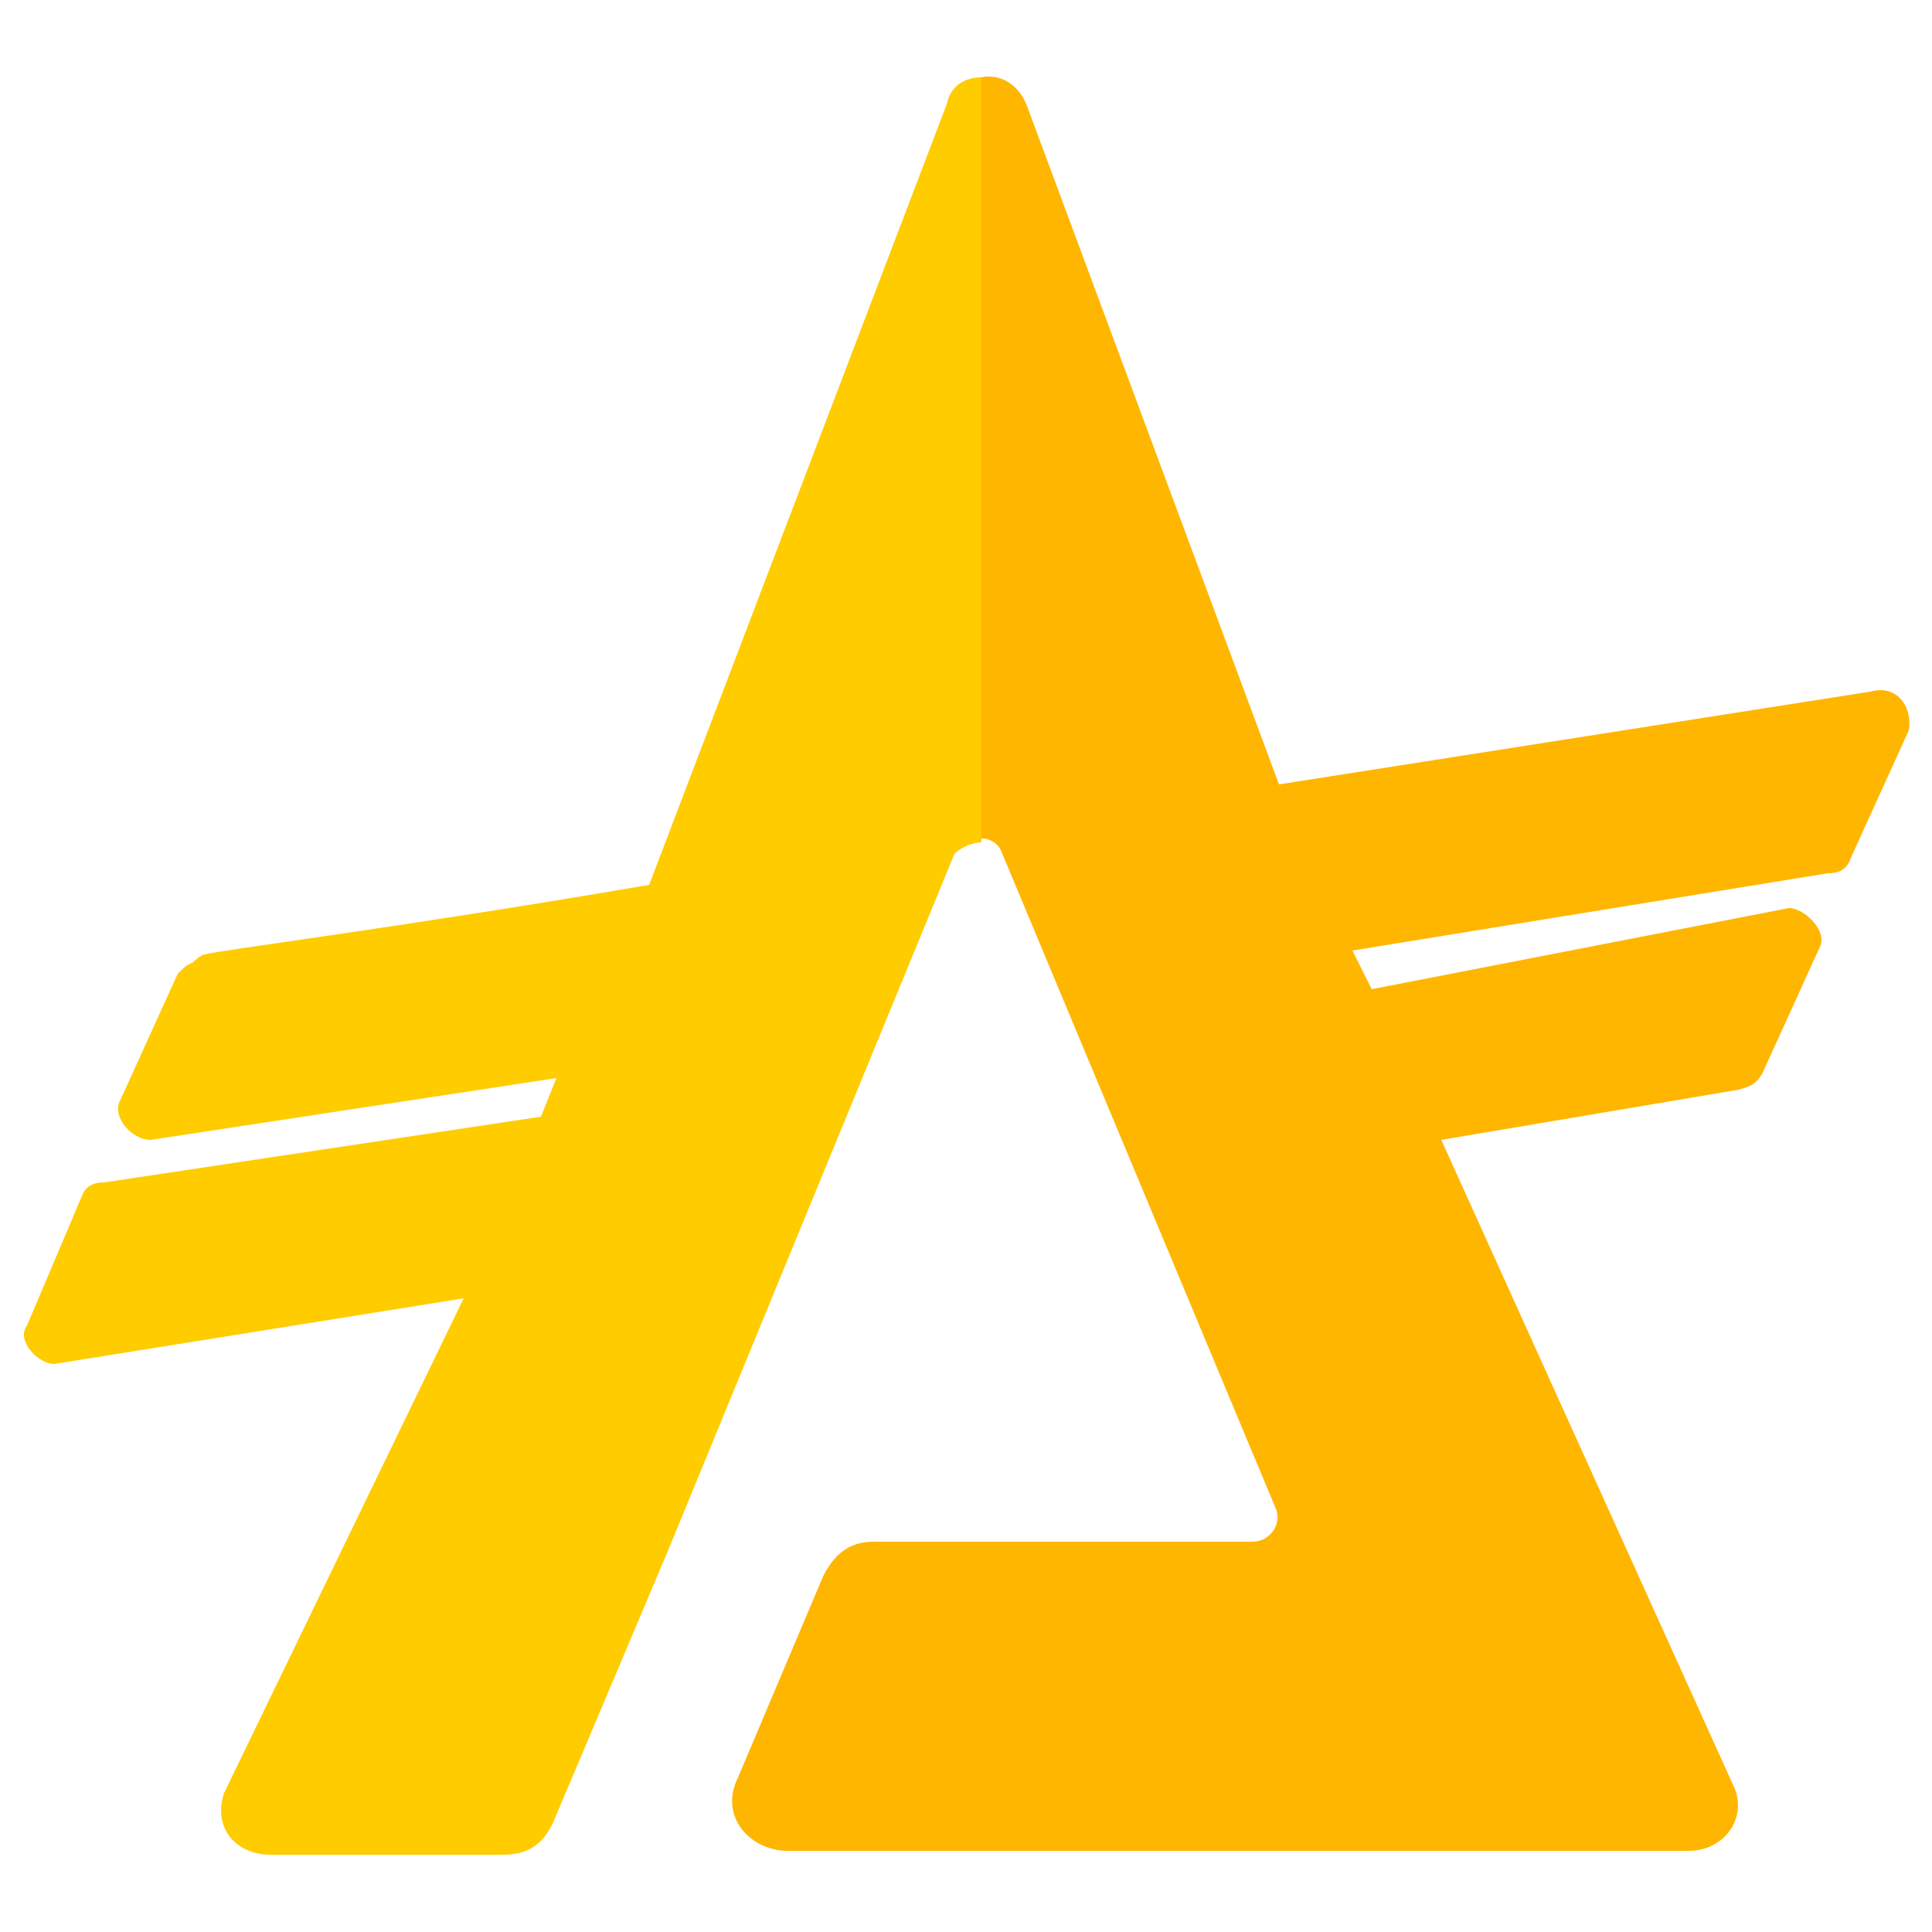
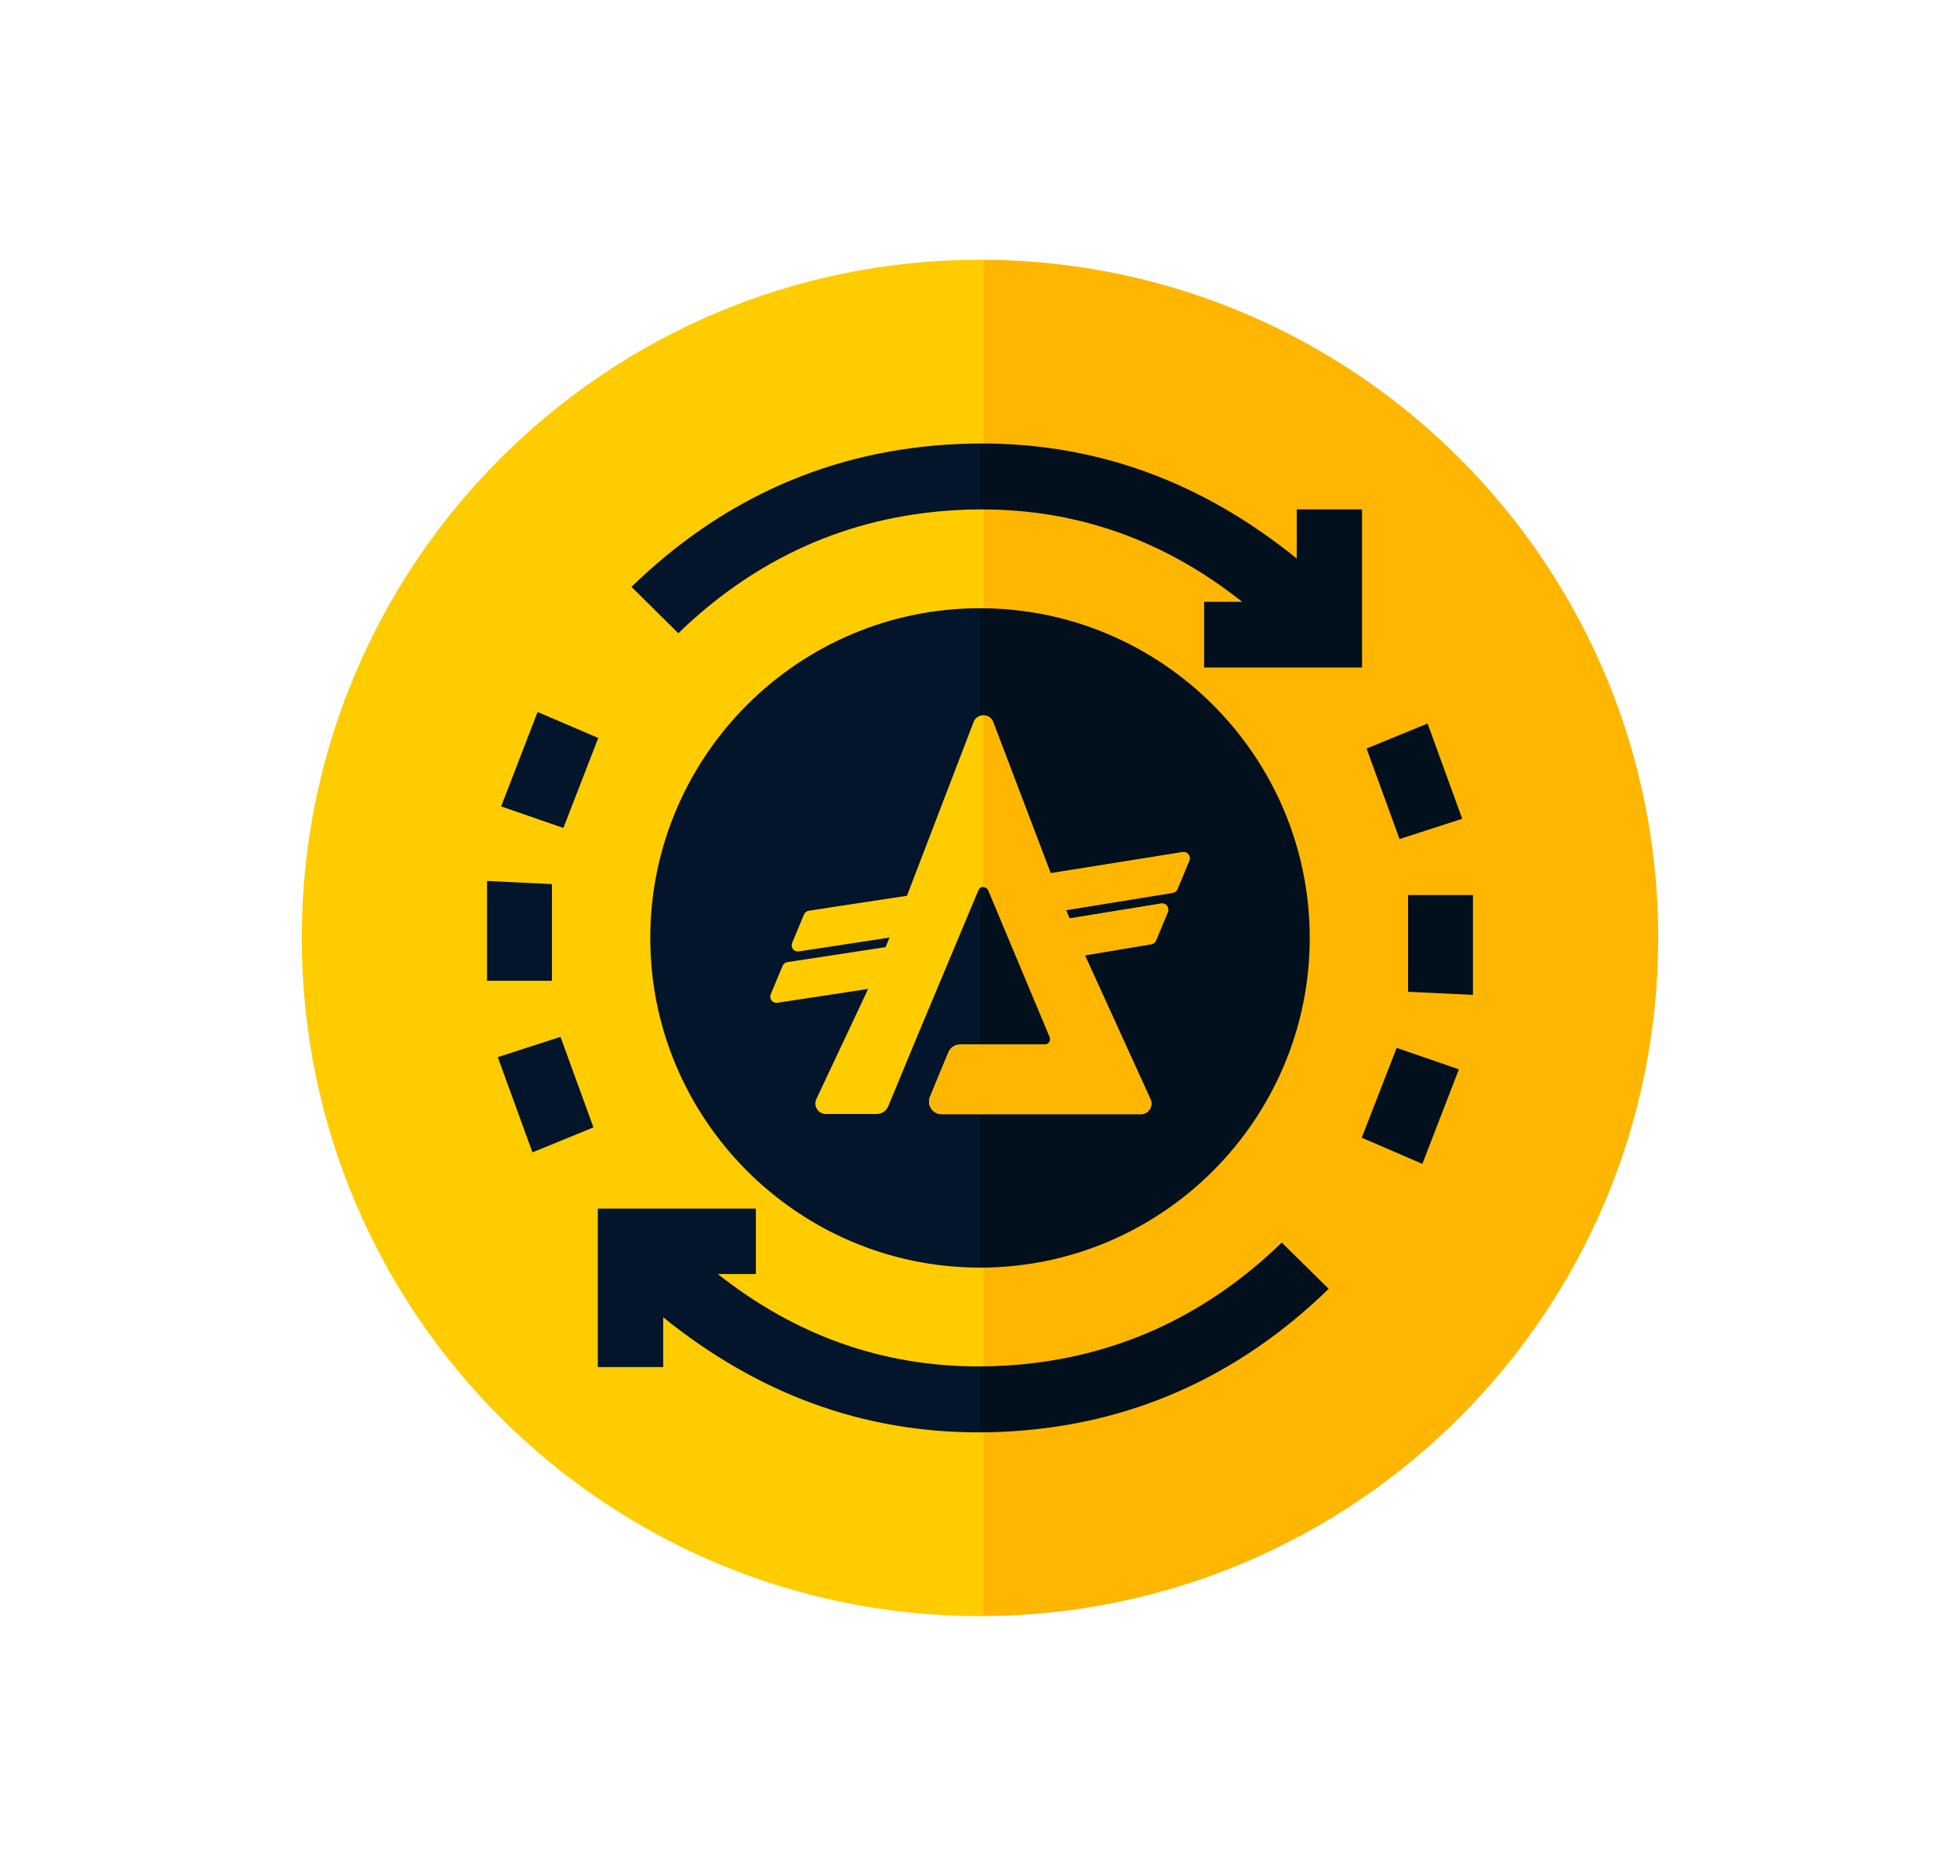
- <svg xmlns="http://www.w3.org/2000/svg" version="1.1" id="svg3367" x="0px" y="0px" viewBox="0 0 50 50" style="enable-background:new 0 0 50 50;" xml:space="preserve">
+ <svg xmlns="http://www.w3.org/2000/svg" version="1.1" id="Layer_1" x="0px" y="0px" viewBox="0 0 246.24 235.68" style="enable-background:new 0 0 246.24 235.68;" xml:space="preserve">
  <style type="text/css">
	.st0{fill:#FFCC00;}
	.st1{fill:#FFB600;}
+ 	.st2{fill:#03152B;}
+ 	.st3{fill:#02101E;}
</style>
  <g>
-     <path class="st0" d="M25.4,2v19.8c-0.2,0-0.5,0.1-0.7,0.3l-7.4,18l-3,7.1C14,47.8,13.6,48,13,48H7c-0.9,0-1.5-0.7-1.2-1.6L12,33.6   L1.4,35.3c-0.4,0-1-0.6-0.7-1L2.1,31c0.1-0.3,0.3-0.4,0.6-0.4L14,28.9l0.4-1L3.9,29.5c-0.5,0-1-0.6-0.8-1l1.5-3.3   C4.8,25,4.8,25,5,24.9c0,0,0.2-0.2,0.3-0.2c0.3-0.1,5.1-0.7,11.5-1.8l7.7-20.2C24.6,2.2,25,2,25.4,2z" />
-     <path class="st1" d="M49.4,18.9l-1.5,3.3c-0.1,0.3-0.3,0.4-0.6,0.4L35,24.6l0.5,1l10.8-2.1c0.4,0,1,0.6,0.8,1l-1.5,3.3   c-0.2,0.3-0.3,0.3-0.6,0.4l-7.7,1.3l7.6,16.8c0.3,0.8-0.3,1.6-1.2,1.6H20.4c-1,0-1.8-0.9-1.3-1.9l2.2-5.2c0.3-0.6,0.7-0.9,1.3-0.9   h9.8c0.5,0,0.8-0.5,0.6-0.9L25.9,22c-0.1-0.2-0.3-0.3-0.5-0.3V2c0.5-0.1,1,0.2,1.2,0.8l6.5,17.5l15.3-2.4   C49.1,17.7,49.5,18.3,49.4,18.9z" />
+     <path class="st0" d="M123.527,32.636v170.409c-0.135,0.004-0.273,0.004-0.408,0.004   c-47.058,0-85.206-38.148-85.206-85.206s38.148-85.21,85.206-85.21   C123.253,32.632,123.392,32.632,123.527,32.636z" />
+     <path class="st1" d="M208.328,117.842c0,46.923-37.93,84.985-84.802,85.203V32.636   C170.398,32.853,208.328,70.919,208.328,117.842z" />
+     <g>
+       <g>
+         <path class="st2" d="M123.118,55.719v8.284c-1.076,0.003-2.158,0.038-3.251,0.104     c-13.497,0.809-25.049,6.157-34.648,15.451c-1.968-1.947-3.881-3.839-5.887-5.825     c11.383-11.055,25.035-17.229,40.981-17.945C121.254,55.747,122.191,55.723,123.118,55.719z" />
+         <path class="st2" d="M123.118,171.675v8.288c-14.763,0.045-27.969-4.898-39.798-14.462v6.257h-8.215     v-19.909h19.858v8.222h-4.78C99.968,167.815,110.95,171.717,123.118,171.675z" />
+         <path class="st2" d="M70.779,104.024c-2.59-0.896-5.097-1.763-7.819-2.705     c1.526-3.955,3.019-7.825,4.578-11.867c2.64,1.132,5.107,2.188,7.623,3.267     C73.703,96.482,72.27,100.181,70.779,104.024z" />
+         <path class="st2" d="M62.54,132.819c2.764-0.895,5.286-1.711,7.875-2.549     c1.372,3.767,2.732,7.503,4.142,11.376c-2.436,0.997-4.928,2.017-7.664,3.136     C65.44,140.791,64.011,136.863,62.54,132.819z" />
+         <path class="st2" d="M69.343,123.223c-2.816,0-5.469,0-8.154,0c0-4.145,0-8.294,0-12.537     c2.867,0.138,5.523,0.265,8.154,0.391C69.343,115.148,69.343,119.128,69.343,123.223z" />
+         <path class="st2" d="M123.118,76.417v82.847h-0.086c-22.815-0.055-41.372-18.681-41.337-41.483     C81.733,94.974,100.321,76.414,123.118,76.417z" />
+       </g>
+       <path class="st3" d="M171.118,64v19.864h-19.844v-8.249h4.784    c-9.778-7.762-20.767-11.66-32.939-11.612v-8.284c14.759-0.048,27.969,4.87,39.795,14.458v-6.178    H171.118z" />
+       <path class="st3" d="M183.701,102.871c-2.764,0.896-5.289,1.712-7.872,2.549    c-1.373-3.77-2.733-7.506-4.144-11.376c2.439-1,4.932-2.02,7.665-3.141    C180.799,94.891,182.228,98.821,183.701,102.871z" />
+       <path class="st3" d="M164.546,117.831c0.007,22.832-18.616,41.445-41.427,41.434V76.417h0.024    C145.961,76.431,164.539,95.016,164.546,117.831z" />
+       <path class="st3" d="M166.929,161.928c-11.407,11.082-25.067,17.25-41.012,17.965    c-0.937,0.042-1.871,0.066-2.798,0.069v-8.288c1.079-0.003,2.169-0.038,3.269-0.104    c13.497-0.813,25.053-6.153,34.641-15.458C163.006,158.065,164.923,159.953,166.929,161.928z" />
+       <path class="st3" d="M183.286,134.35c-1.536,3.974-3.04,7.866-4.593,11.878    c-2.691-1.162-5.157-2.228-7.613-3.286c1.463-3.767,2.888-7.433,4.386-11.286    C178.018,132.538,180.526,133.399,183.286,134.35z" />
+       <path class="st3" d="M185.05,112.459v12.539c-2.867-0.138-5.524-0.266-8.153-0.391v-12.148H185.05z" />
+       <g>
+         <path class="st0" d="M148.573,107.051l-16.575,2.65l-7.233-19.024c-0.452-1.084-1.987-1.084-2.439,0     l-8.382,21.869c-6.947,1.049-12.023,1.824-12.338,1.883c-0.205,0.038-0.329,0.131-0.361,0.156     c-0.123,0.096-0.195,0.216-0.238,0.313l-1.489,3.571c-0.233,0.559,0.235,1.158,0.834,1.066     l11.404-1.74l-0.501,1.203l-12.338,1.883c-0.268,0.041-0.495,0.219-0.6,0.469l-1.489,3.571     c-0.233,0.559,0.235,1.158,0.834,1.066l11.404-1.74l-6.529,13.886     c-0.363,0.87,0.277,1.83,1.22,1.83h6.38c0.638,0,1.213-0.385,1.457-0.974l3.213-7.765     l8.116-19.381c0.232-0.553,1.015-0.553,1.246,0l7.724,18.444c0.186,0.445-0.141,0.937-0.623,0.937     h-10.663c-0.638,0-1.213,0.385-1.457,0.974l-2.311,5.585c-0.43,1.038,0.334,2.18,1.457,2.18     h25.04c0.943,0,1.583-0.96,1.22-1.83l-8.261-18.13l8.353-1.399     c0.263-0.044,0.486-0.221,0.588-0.467l1.486-3.563c0.234-0.562-0.24-1.163-0.841-1.065     l-11.513,1.874l-0.441-1.059l13.409-2.173c0.265-0.043,0.489-0.22,0.592-0.468l1.486-3.565     C149.646,107.556,149.173,106.955,148.573,107.051z" />
+         <path class="st1" d="M148.568,107.089l-16.575,2.65l-7.233-19.024c-0.228-0.547-0.732-0.818-1.234-0.813     c-0,7.188,0,14.376,0,21.563c0.258-0.005,0.519,0.133,0.637,0.414l7.724,18.444     c0.186,0.445-0.141,0.937-0.623,0.937H120.602c-0.638,0-1.213,0.385-1.457,0.974l-2.311,5.585     c-0.43,1.038,0.334,2.18,1.457,2.18h25.04c0.943,0,1.583-0.96,1.22-1.83l-8.261-18.13     l8.353-1.399c0.263-0.044,0.486-0.221,0.588-0.467l1.486-3.563c0.234-0.562-0.24-1.163-0.841-1.065     l-11.513,1.874l-0.442-1.059l13.409-2.173c0.265-0.043,0.489-0.22,0.592-0.468l1.486-3.565     C149.642,107.593,149.169,106.993,148.568,107.089z" />
+       </g>
+     </g>
  </g>
</svg>
